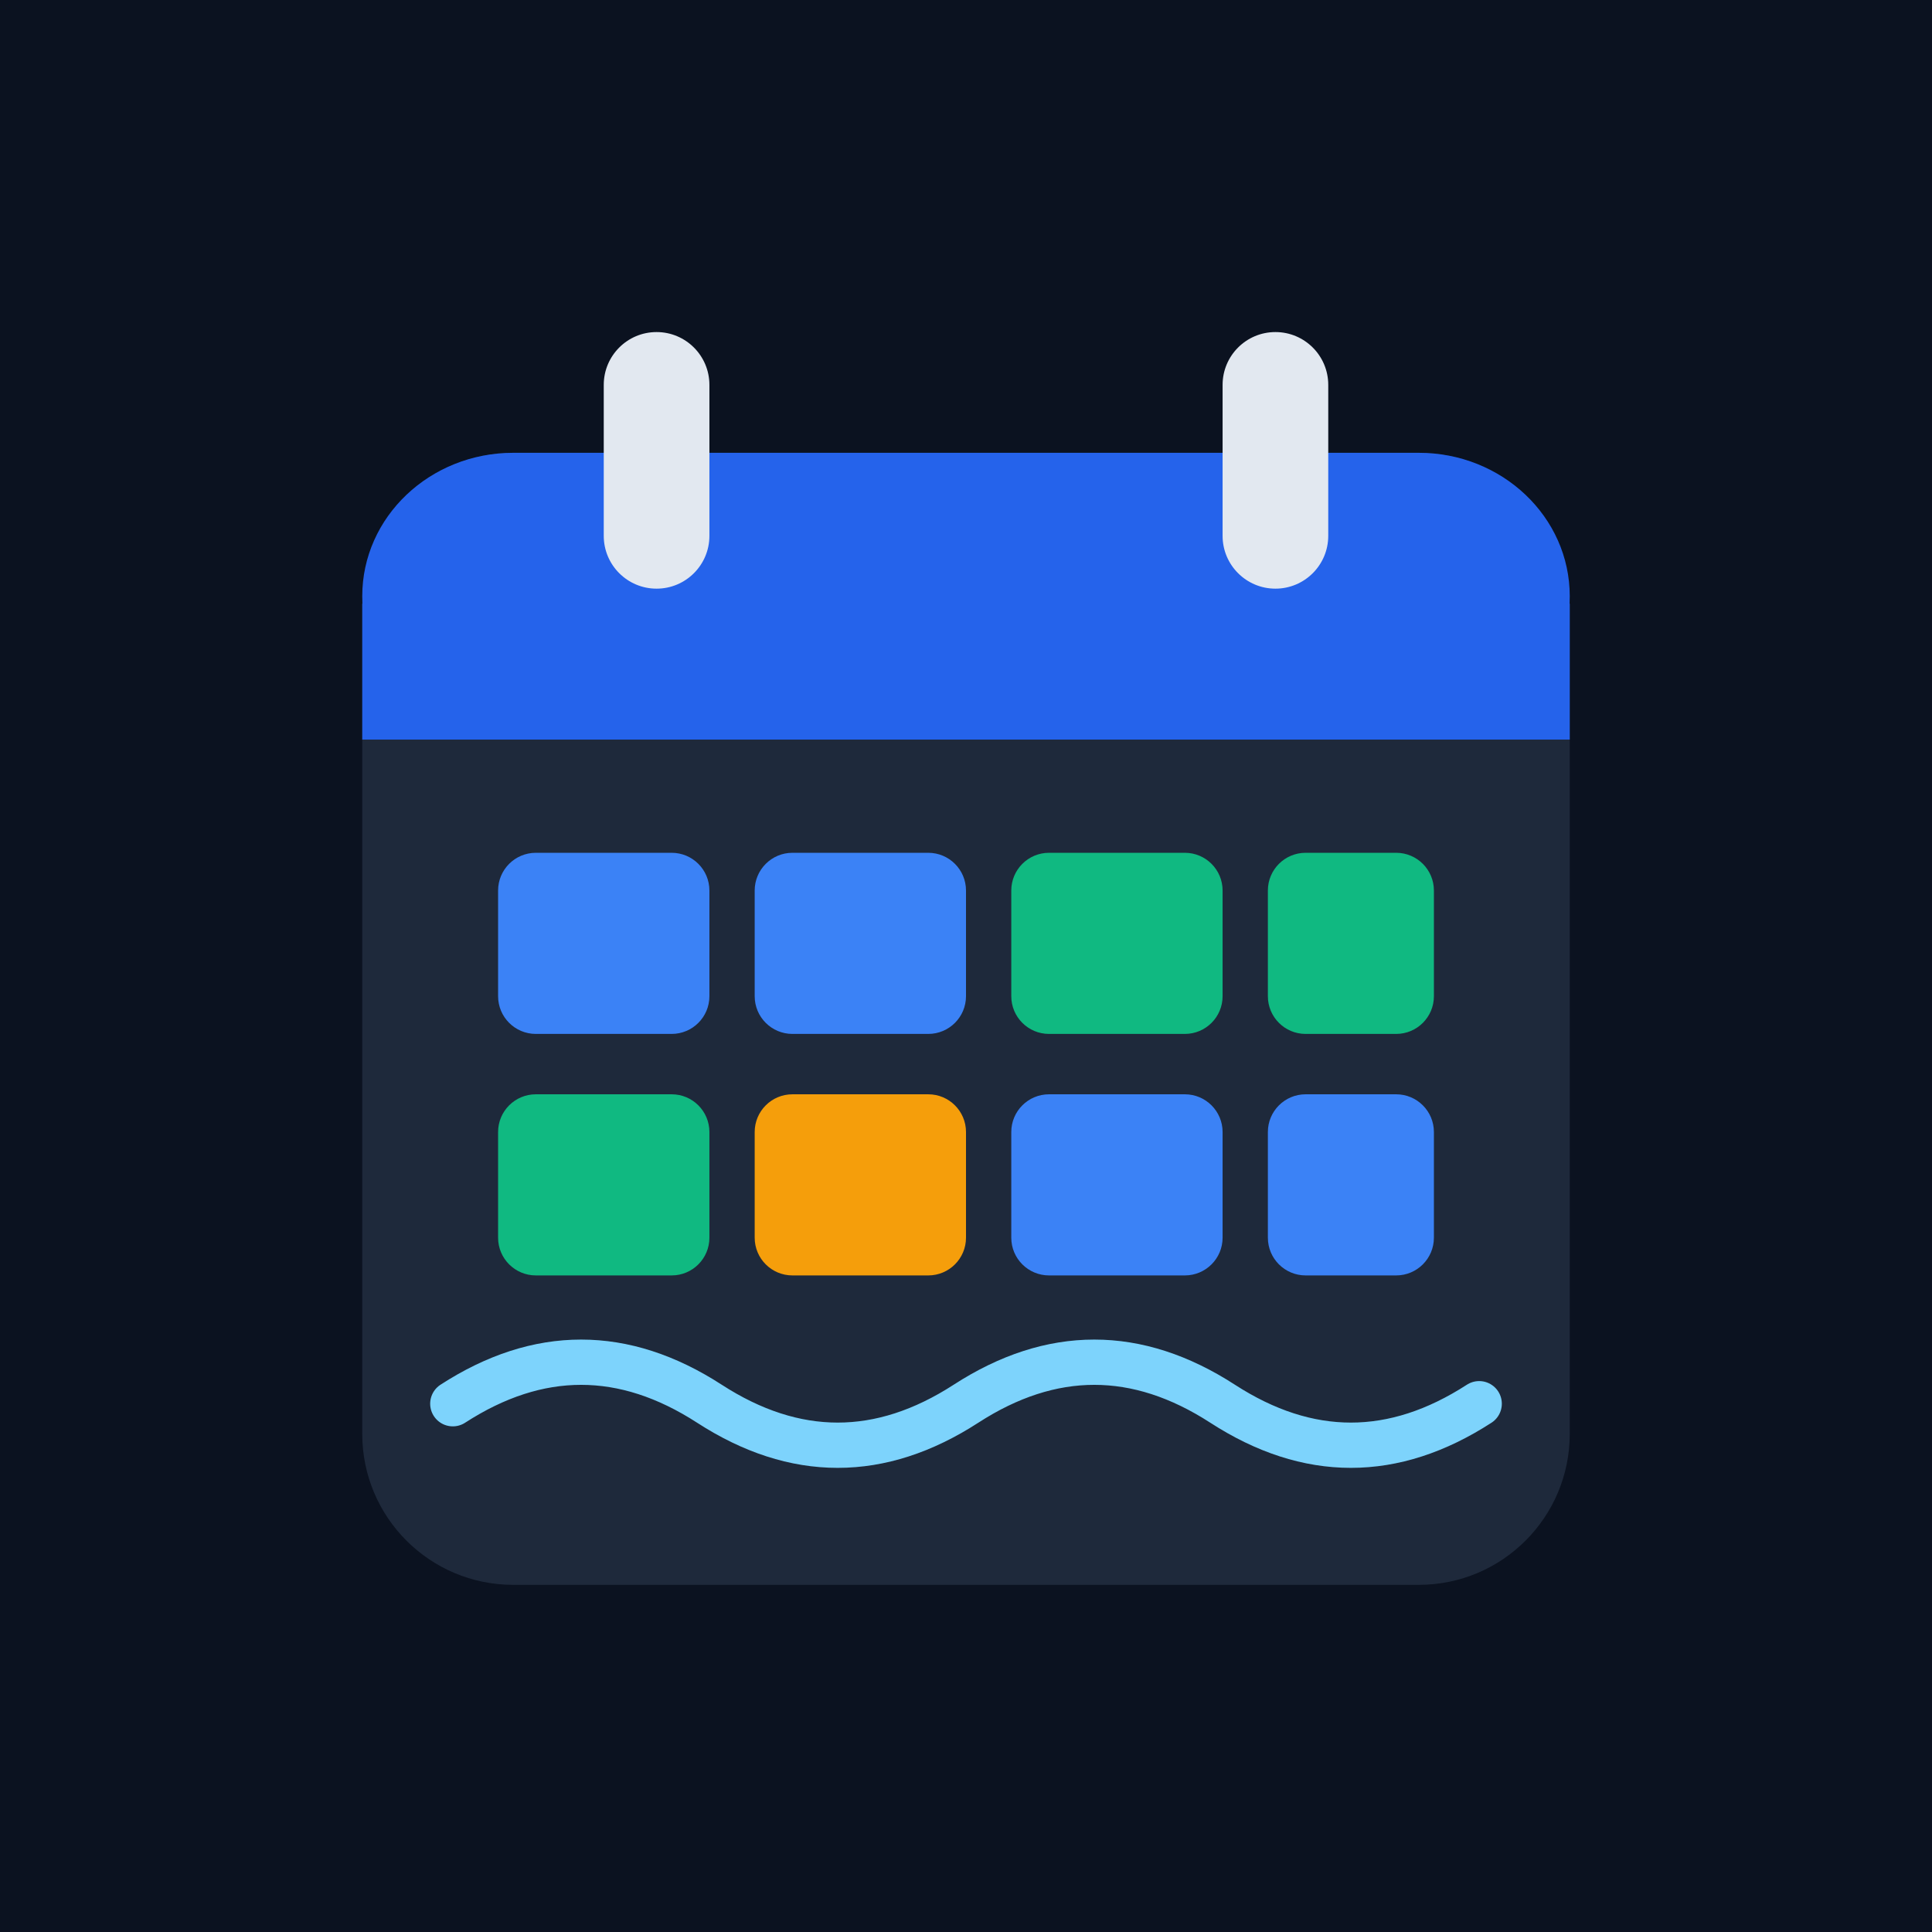
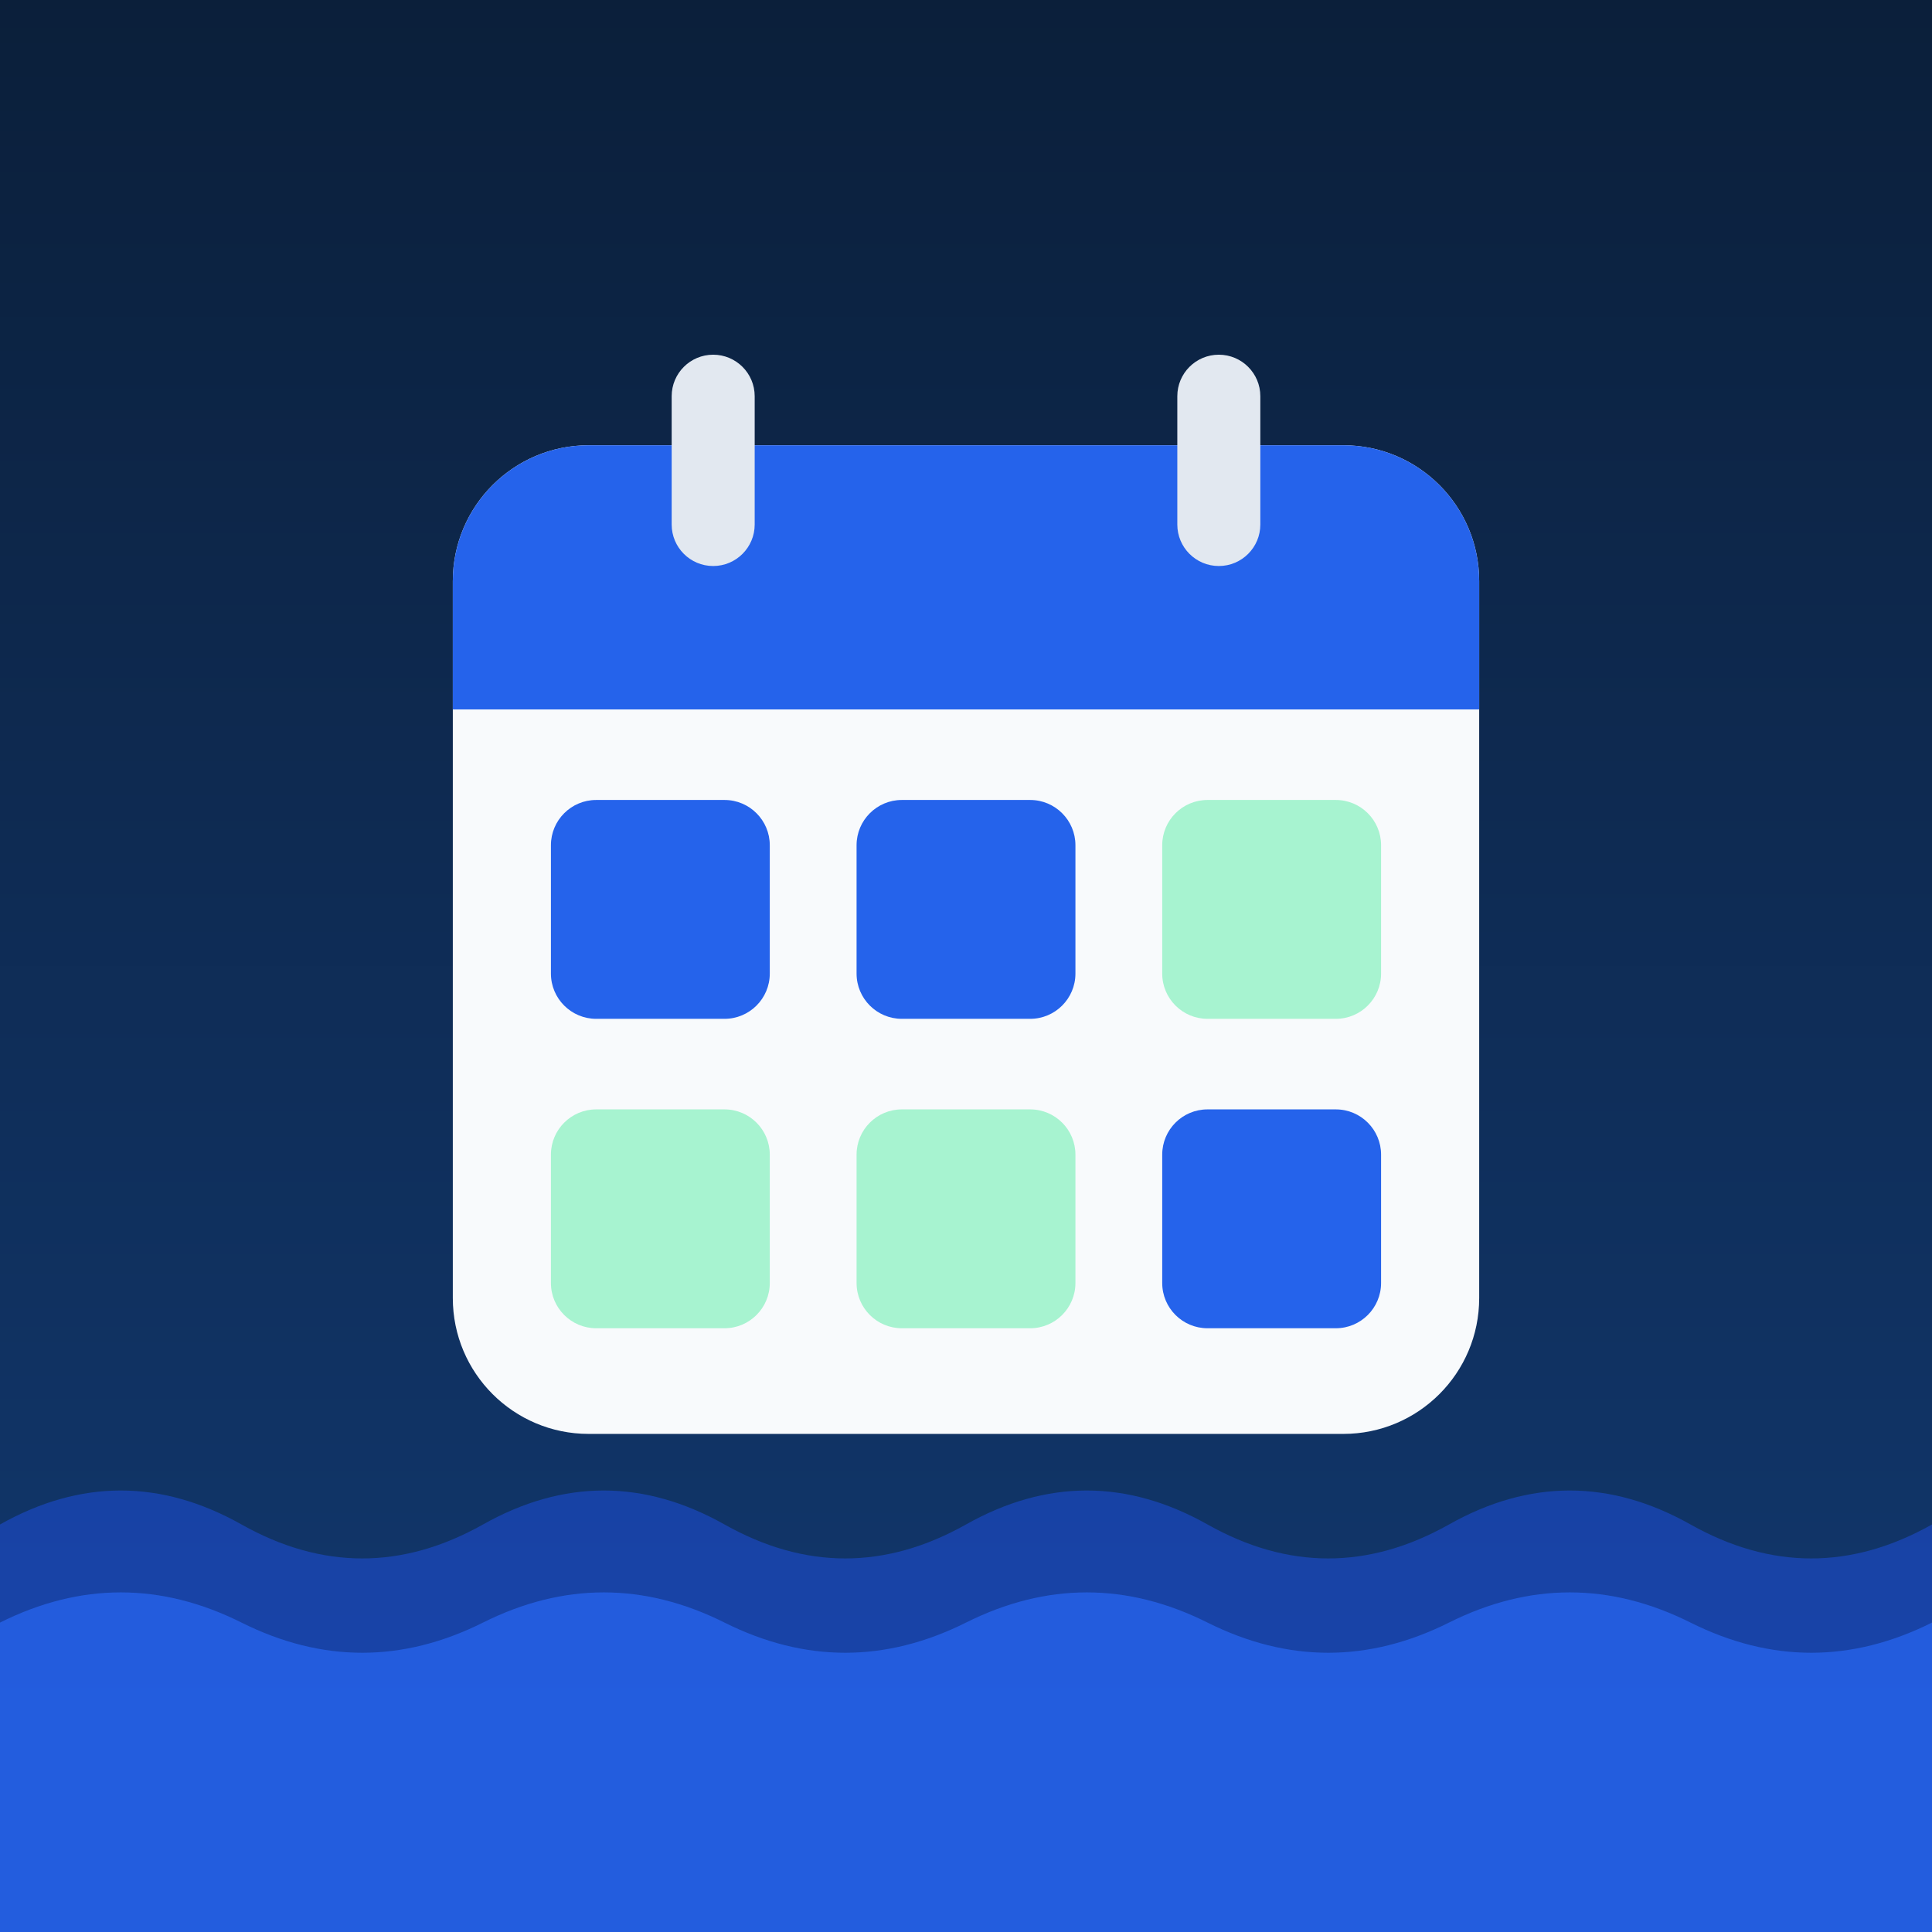
<svg xmlns="http://www.w3.org/2000/svg" viewBox="0 0 512 512">
-   <rect width="512" height="512" rx="0" fill="#0b1220" />
-   <rect x="96" y="120" width="320" height="300" rx="40" fill="#1e293b" />
-   <rect x="96" y="120" width="320" height="76" rx="40" fill="#2563eb" />
-   <rect x="96" y="160" width="320" height="36" fill="#2563eb" />
-   <rect x="160" y="88" width="28" height="68" rx="14" fill="#e2e8f0" />
-   <rect x="324" y="88" width="28" height="68" rx="14" fill="#e2e8f0" />
+   <defs>
+     <linearGradient id="fundo" x1="0" y1="0" x2="0" y2="1">
+       <stop offset="0" stop-color="#0b1f3a" />
+       <stop offset="1" stop-color="#123a73" />
+     </linearGradient>
+   </defs>
+   <rect width="512" height="512" fill="url(#fundo)" />
+   <path d="M0 404 q32 -18 64 0 t64 0 t64 0 t64 0 t64 0 t64 0 t64 0 t64 0 V512 H0 Z" fill="#1d4ed8" opacity="0.55" />
+   <path d="M0 430 q32 -16 64 0 t64 0 t64 0 t64 0 t64 0 t64 0 t64 0 t64 0 V512 H0 Z" fill="#2563eb" opacity="0.8" />
+   <rect x="120" y="118" width="272" height="262" rx="36" fill="#f8fafc" />
+   <path d="M120 154 a36 36 0 0 1 36 -36 h200 a36 36 0 0 1 36 36 v34 h-272 z" fill="#2563eb" />
+   <rect x="178" y="94" width="22" height="56" rx="11" fill="#e2e8f0" />
+   <rect x="312" y="94" width="22" height="56" rx="11" fill="#e2e8f0" />
  <g>
-     <rect x="132" y="226" width="56" height="48" rx="10" fill="#3b82f6" />
-     <rect x="200" y="226" width="56" height="48" rx="10" fill="#3b82f6" />
-     <rect x="268" y="226" width="56" height="48" rx="10" fill="#10b981" />
-     <rect x="336" y="226" width="44" height="48" rx="10" fill="#10b981" />
-     <rect x="132" y="290" width="56" height="48" rx="10" fill="#10b981" />
-     <rect x="200" y="290" width="56" height="48" rx="10" fill="#f59e0b" />
-     <rect x="268" y="290" width="56" height="48" rx="10" fill="#3b82f6" />
-     <rect x="336" y="290" width="44" height="48" rx="10" fill="#3b82f6" />
+     <rect x="146" y="212" width="58" height="58" rx="12" fill="#2563eb" />
+     <rect x="227" y="212" width="58" height="58" rx="12" fill="#2563eb" />
+     <rect x="308" y="212" width="58" height="58" rx="12" fill="#a7f3d0" />
+     <rect x="146" y="294" width="58" height="58" rx="12" fill="#a7f3d0" />
+     <rect x="227" y="294" width="58" height="58" rx="12" fill="#a7f3d0" />
+     <rect x="308" y="294" width="58" height="58" rx="12" fill="#2563eb" />
  </g>
-   <path d="M120 372 q34 -22 68 0 t68 0 t68 0 t68 0" stroke="#7dd3fc" stroke-width="12" fill="none" stroke-linecap="round" />
</svg>
